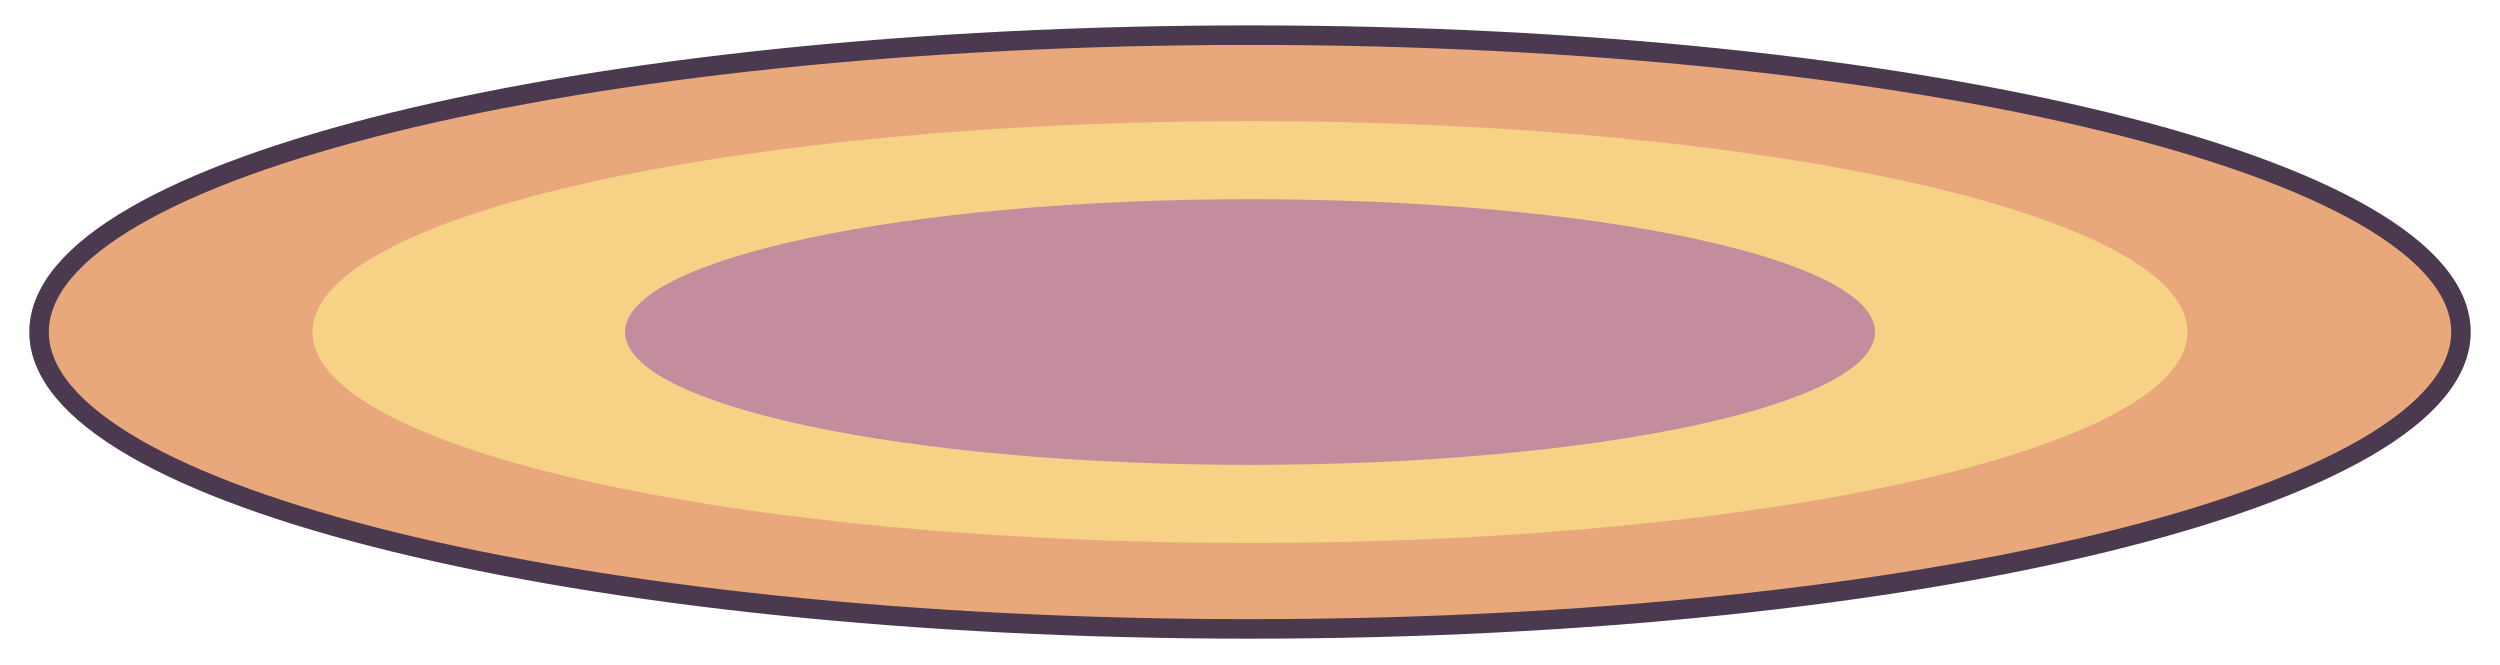
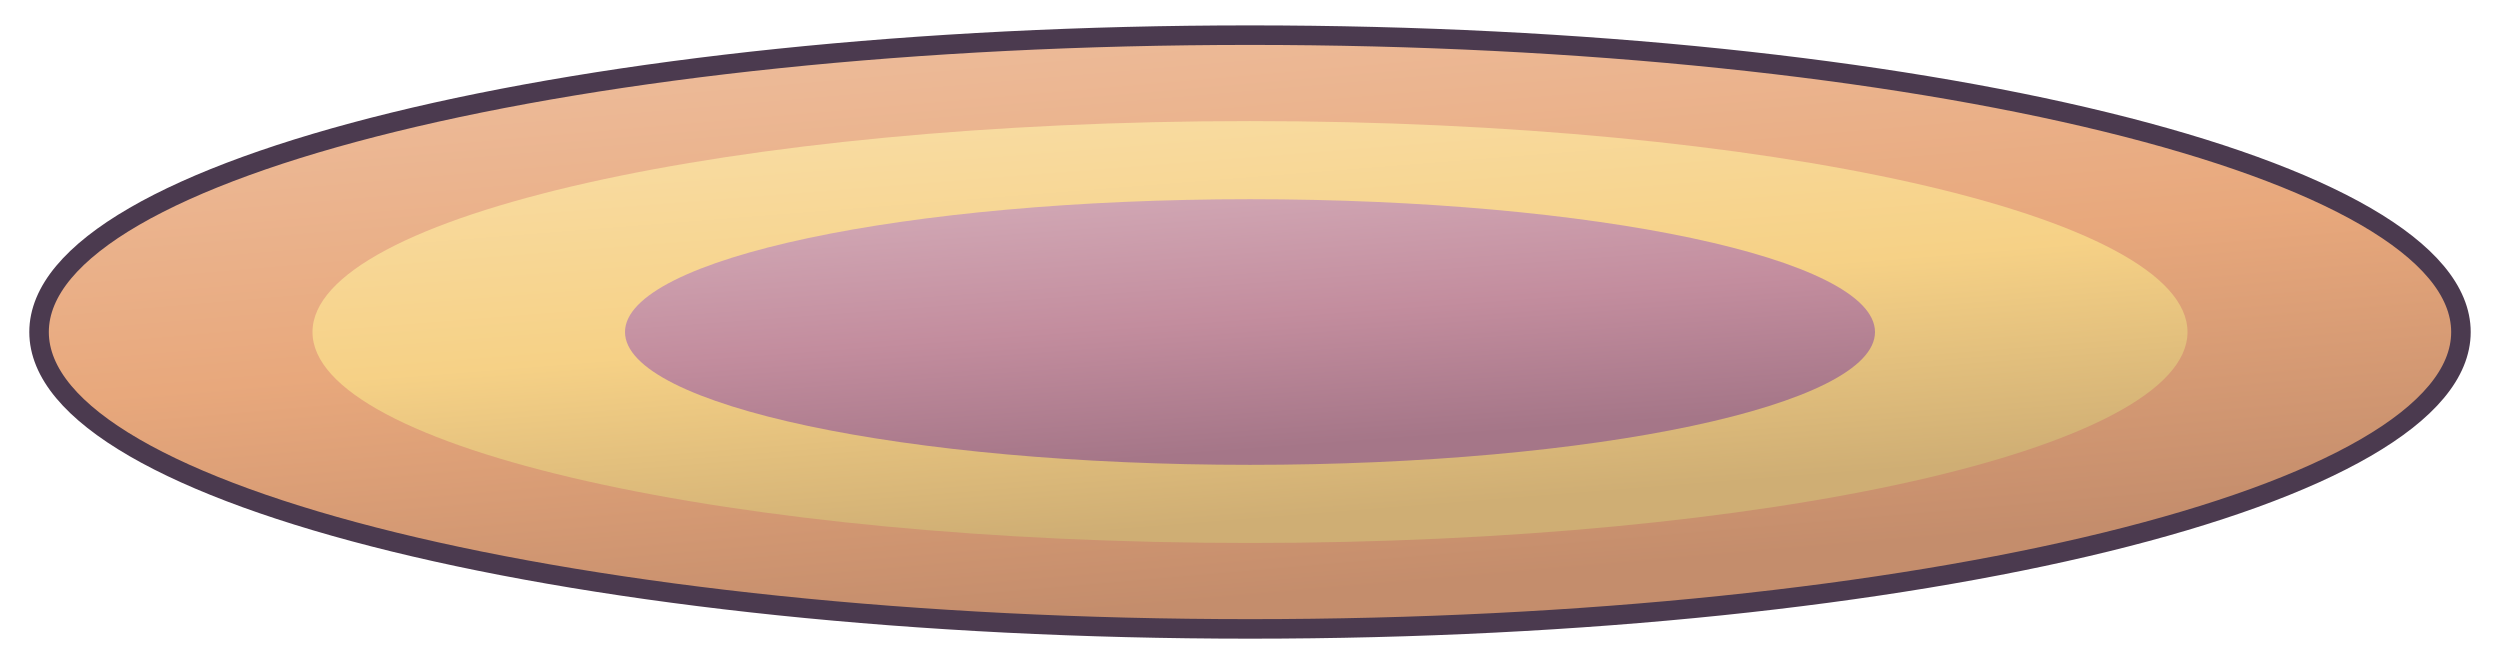
<svg xmlns="http://www.w3.org/2000/svg" width="640" height="170" viewBox="0 0 640 170">
-   <ellipse cx="320" cy="85" rx="310" ry="76" fill="#e8a87c" stroke="#4b3a4f" stroke-width="5" stroke-linejoin="round" stroke-linecap="round" />
-   <ellipse cx="320" cy="85" rx="240" ry="54" fill="#f6d186" />
-   <ellipse cx="320" cy="85" rx="160" ry="34" fill="#c38d9e" />
+   <defs>
+     <linearGradient id="v0" x1="0" y1="0" x2="0.35" y2="1">
+       <stop offset="0" stop-color="#eec0a1" />
+       <stop offset=".55" stop-color="#e8a87c" />
+       <stop offset="1" stop-color="#c48d6c" />
+     </linearGradient>
+     <linearGradient id="v1" x1="0" y1="0" x2="0.35" y2="1">
+       <stop offset="0" stop-color="#f9dea8" />
+       <stop offset=".55" stop-color="#f6d186" />
+       <stop offset="1" stop-color="#cfae74" />
+     </linearGradient>
+     <linearGradient id="v2" x1="0" y1="0" x2="0.35" y2="1">
+       <stop offset="0" stop-color="#d4adb9" />
+       <stop offset=".55" stop-color="#c38d9e" />
+       <stop offset="1" stop-color="#a57688" />
+     </linearGradient>
+   </defs>
+   <ellipse cx="320" cy="85" rx="310" ry="76" fill="url(#v0)" stroke="#4b3a4f" stroke-width="5" stroke-linejoin="round" stroke-linecap="round" />
+   <ellipse cx="320" cy="85" rx="240" ry="54" fill="url(#v1)" />
+   <ellipse cx="320" cy="85" rx="160" ry="34" fill="url(#v2)" />
</svg>
